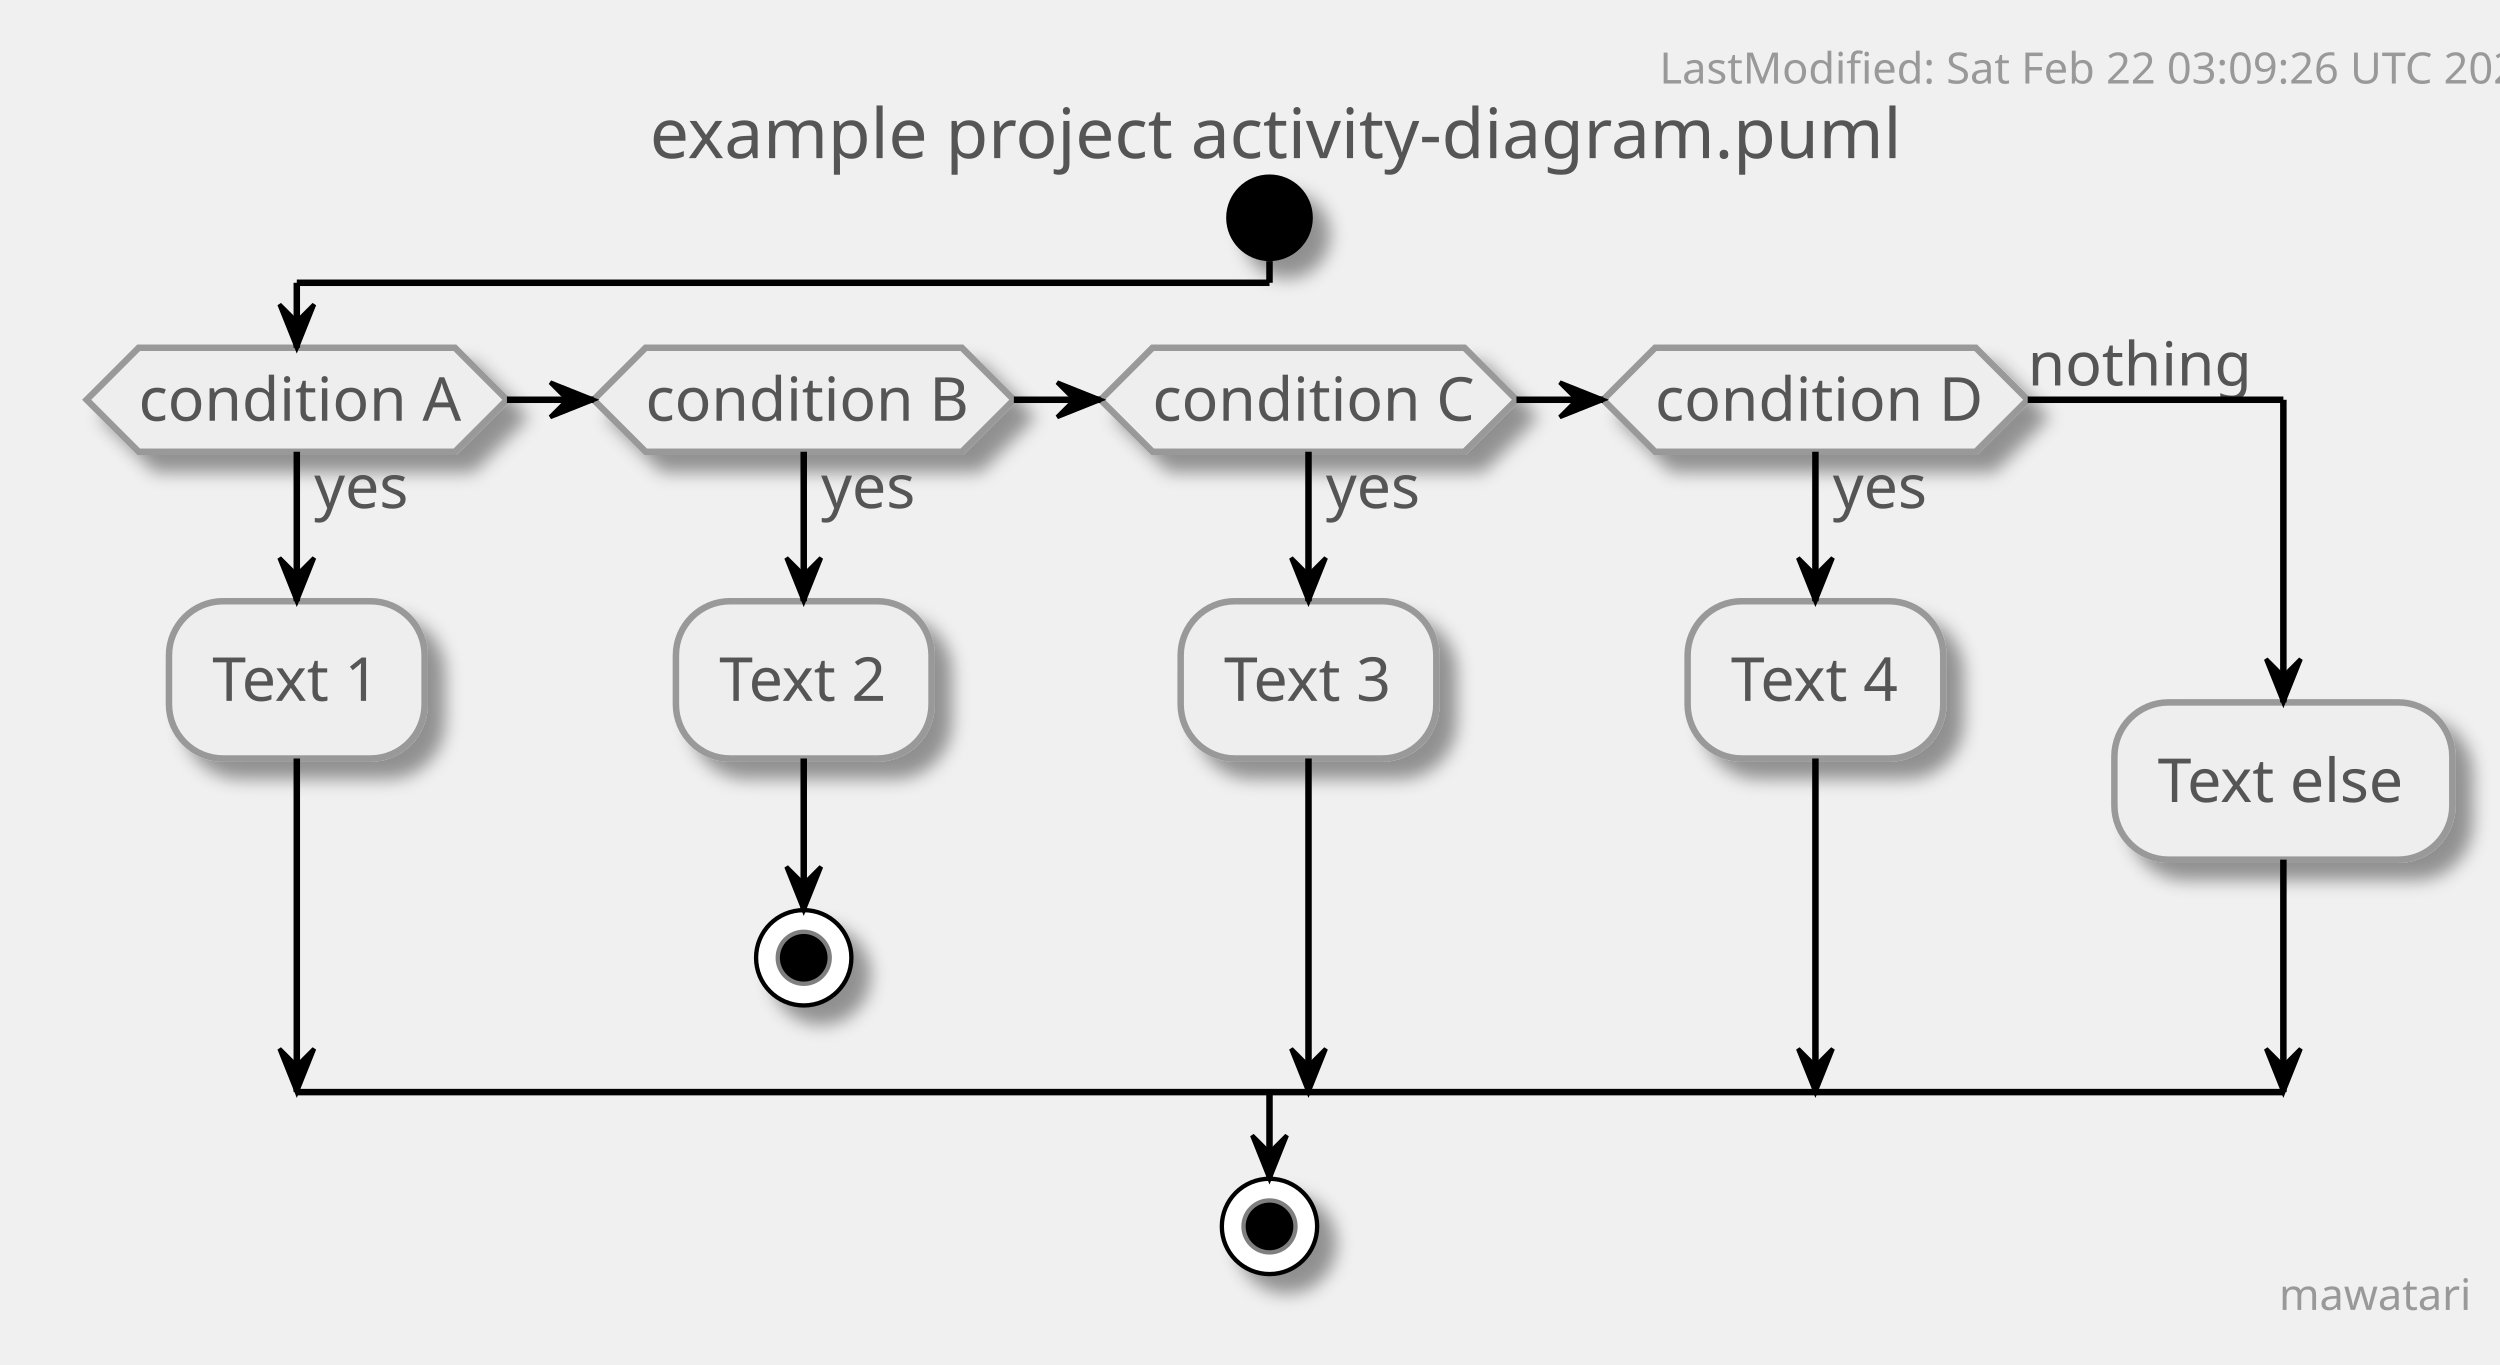
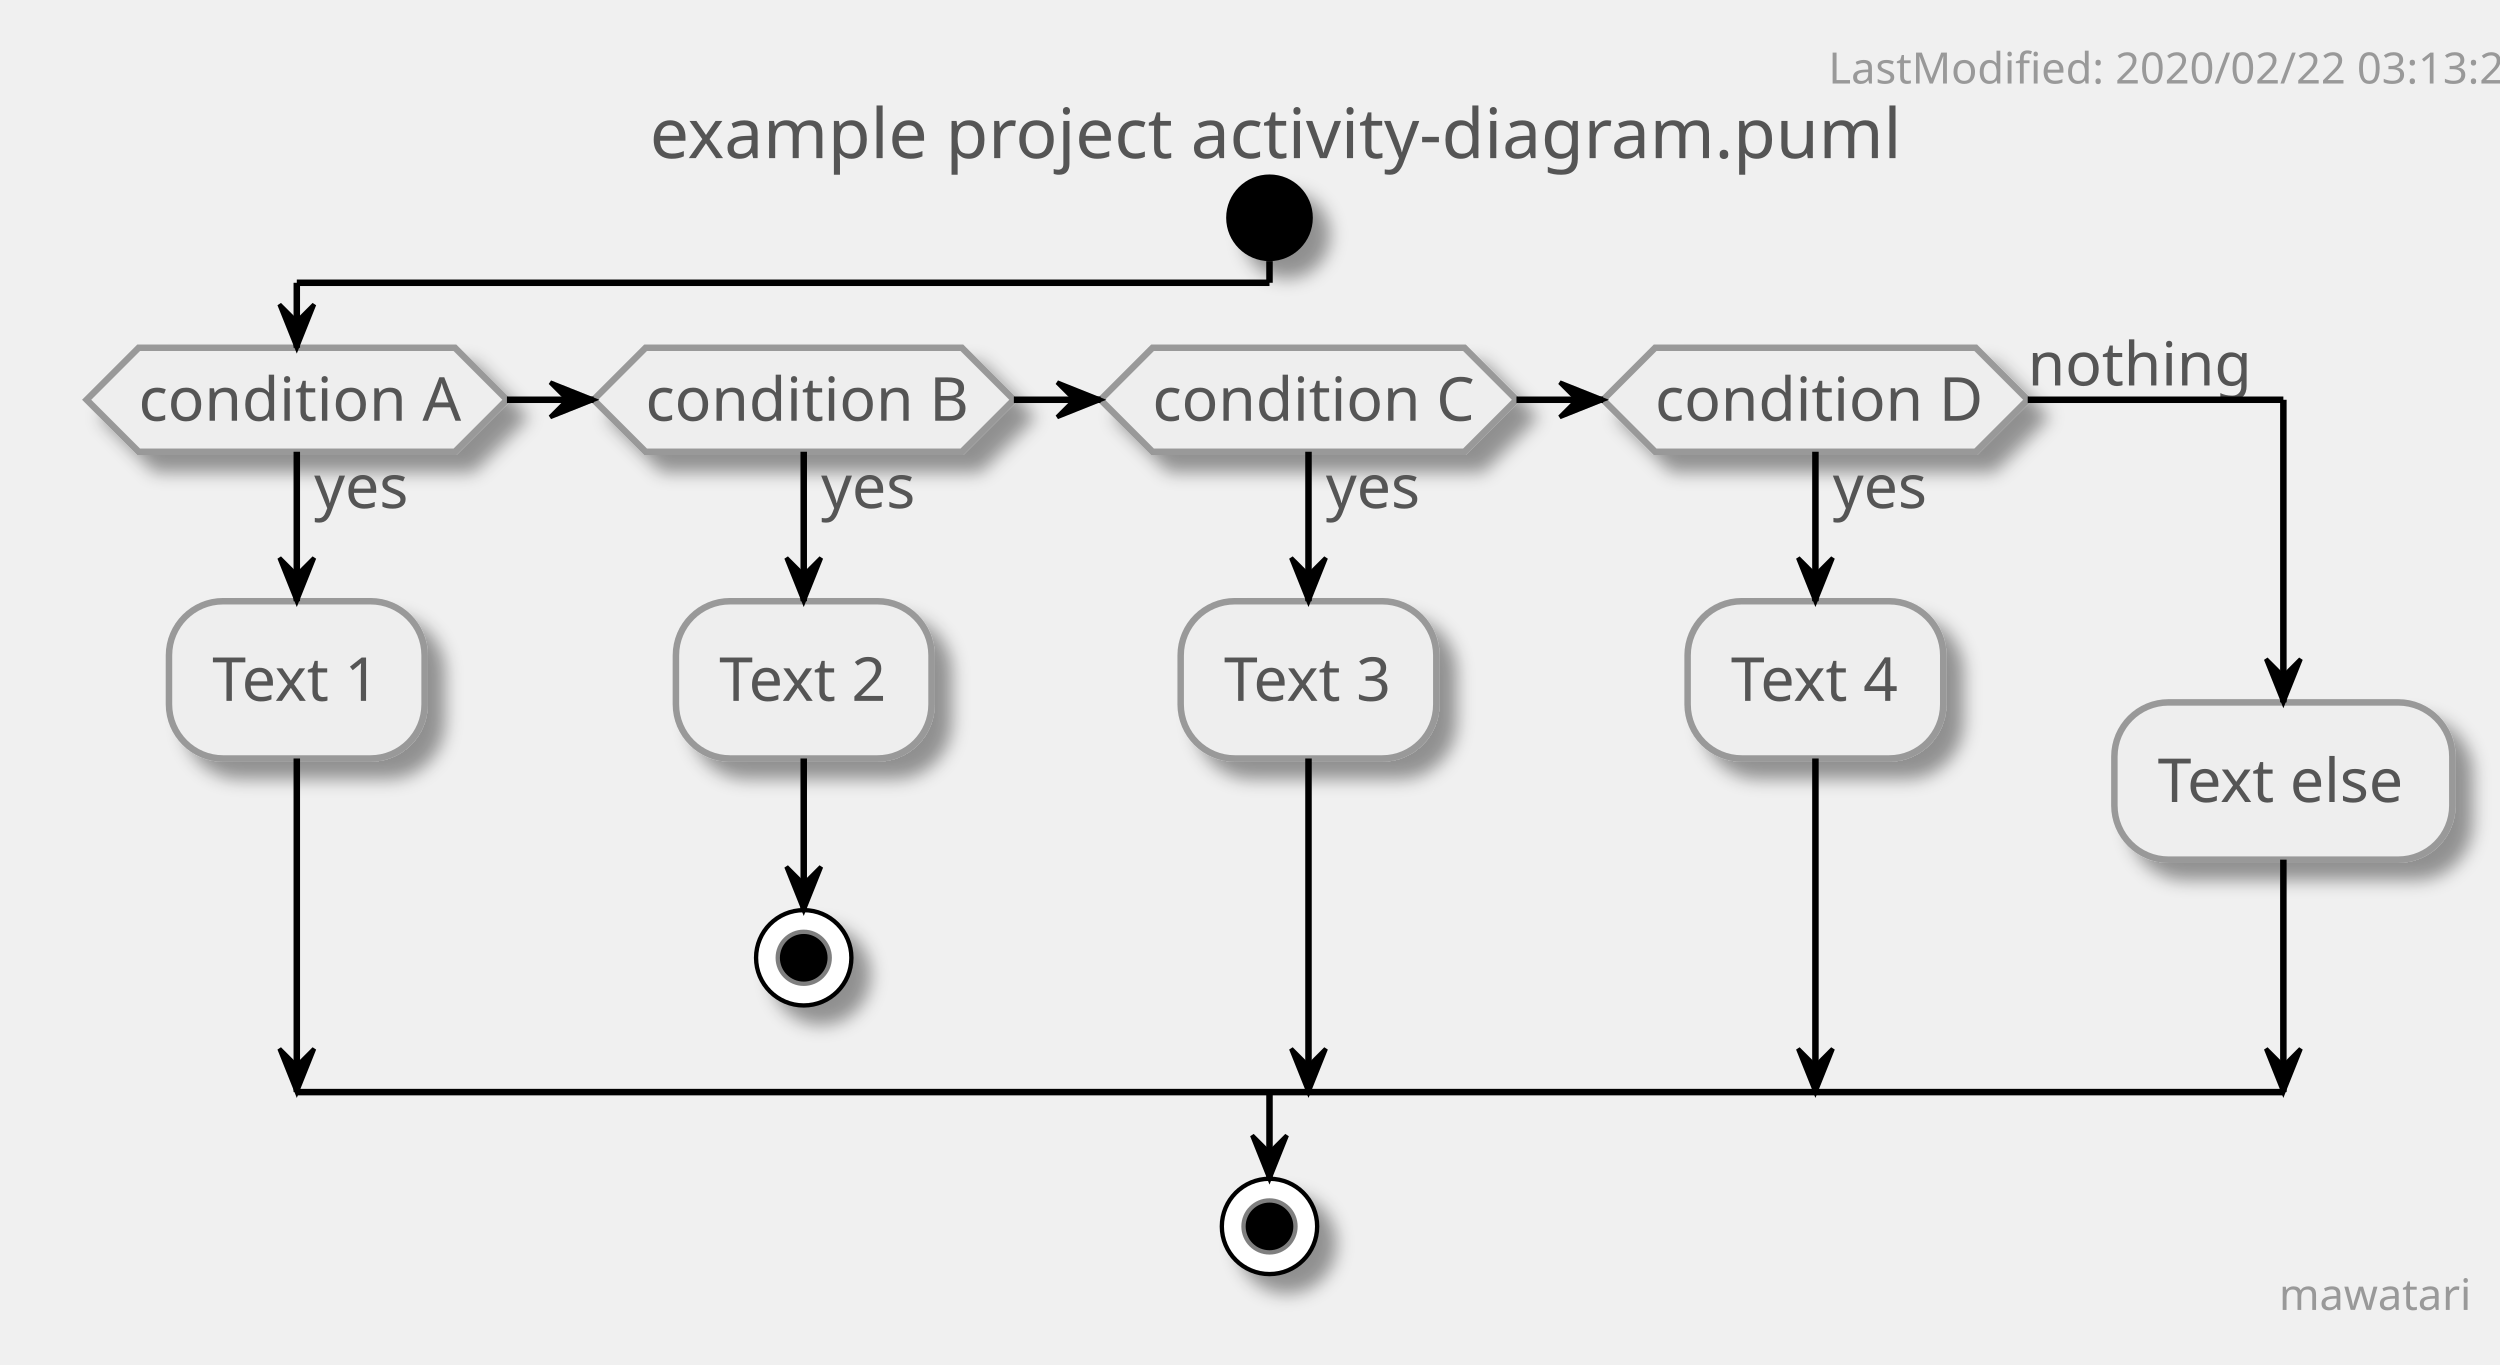
<svg xmlns="http://www.w3.org/2000/svg" contentScriptType="application/ecmascript" contentStyleType="text/css" height="315px" preserveAspectRatio="none" style="width:577px;height:315px;" version="1.1" viewBox="0 0 577 315" width="577px" zoomAndPan="magnify">
  <defs>
-     <filter height="300%" id="fpiyv8vzpmgna" width="300%" x="-1" y="-1">
+     <filter height="300%" id="flaztsm5tlpaz" width="300%" x="-1" y="-1">
      <feGaussianBlur result="blurOut" stdDeviation="2.0" />
      <feColorMatrix in="blurOut" result="blurOut2" type="matrix" values="0 0 0 0 0 0 0 0 0 0 0 0 0 0 0 0 0 0 .4 0" />
      <feOffset dx="4.0" dy="4.0" in="blurOut2" result="blurOut3" />
      <feBlend in="SourceGraphic" in2="blurOut3" mode="normal" />
    </filter>
  </defs>
  <g>
-     <text fill="#999999" font-family="sans-serif" font-size="10" lengthAdjust="spacingAndGlyphs" textLength="182" x="383" y="19.282">LastModified: Sat Feb 22 03:09:26 UTC 2020</text>
+     <text fill="#999999" font-family="sans-serif" font-size="10" lengthAdjust="spacingAndGlyphs" textLength="143" x="422" y="19.282">LastModified: 2020/02/22 03:13:27</text>
    <text fill="#555555" font-family="sans-serif" font-size="16" lengthAdjust="spacingAndGlyphs" textLength="275" x="150" y="36.492">example project activity-diagram.puml</text>
-     <ellipse cx="293" cy="50.266" fill="#000000" filter="url(#fpiyv8vzpmgna)" rx="10" ry="10" style="stroke: none; stroke-width: 1.0;" />
-     <polygon fill="#EEEEEE" filter="url(#fpiyv8vzpmgna)" points="32,80.266,105,80.266,117,92.266,105,104.266,32,104.266,20,92.266,32,80.266" style="stroke: #999999; stroke-width: 1.5;" />
+     <ellipse cx="293" cy="50.266" fill="#000000" filter="url(#flaztsm5tlpaz)" rx="10" ry="10" style="stroke: none; stroke-width: 1.0;" />
+     <polygon fill="#EEEEEE" filter="url(#flaztsm5tlpaz)" points="32,80.266,105,80.266,117,92.266,105,104.266,32,104.266,20,92.266,32,80.266" style="stroke: #999999; stroke-width: 1.5;" />
    <text fill="#555555" font-family="sans-serif" font-size="14" lengthAdjust="spacingAndGlyphs" textLength="22" x="72.5" y="117.261">yes</text>
    <text fill="#555555" font-family="sans-serif" font-size="14" lengthAdjust="spacingAndGlyphs" textLength="73" x="32" y="97.112">condition A</text>
-     <rect fill="#EEEEEE" filter="url(#fpiyv8vzpmgna)" height="36.297" rx="12.5" ry="12.5" style="stroke: #999999; stroke-width: 1.5;" width="59" x="39" y="138.761" />
+     <rect fill="#EEEEEE" filter="url(#flaztsm5tlpaz)" height="36.297" rx="12.5" ry="12.5" style="stroke: #999999; stroke-width: 1.5;" width="59" x="39" y="138.761" />
    <text fill="#555555" font-family="sans-serif" font-size="14" lengthAdjust="spacingAndGlyphs" textLength="39" x="49" y="161.756">Text 1</text>
-     <polygon fill="#EEEEEE" filter="url(#fpiyv8vzpmgna)" points="149,80.266,222,80.266,234,92.266,222,104.266,149,104.266,137,92.266,149,80.266" style="stroke: #999999; stroke-width: 1.5;" />
+     <polygon fill="#EEEEEE" filter="url(#flaztsm5tlpaz)" points="149,80.266,222,80.266,234,92.266,222,104.266,149,104.266,137,92.266,149,80.266" style="stroke: #999999; stroke-width: 1.5;" />
    <text fill="#555555" font-family="sans-serif" font-size="14" lengthAdjust="spacingAndGlyphs" textLength="22" x="189.5" y="117.261">yes</text>
    <text fill="#555555" font-family="sans-serif" font-size="14" lengthAdjust="spacingAndGlyphs" textLength="73" x="149" y="97.112">condition B</text>
-     <rect fill="#EEEEEE" filter="url(#fpiyv8vzpmgna)" height="36.297" rx="12.5" ry="12.5" style="stroke: #999999; stroke-width: 1.5;" width="59" x="156" y="138.761" />
+     <rect fill="#EEEEEE" filter="url(#flaztsm5tlpaz)" height="36.297" rx="12.5" ry="12.5" style="stroke: #999999; stroke-width: 1.5;" width="59" x="156" y="138.761" />
    <text fill="#555555" font-family="sans-serif" font-size="14" lengthAdjust="spacingAndGlyphs" textLength="39" x="166" y="161.756">Text 2</text>
-     <ellipse cx="185.5" cy="221.058" fill="#FFFFFF" filter="url(#fpiyv8vzpmgna)" rx="11" ry="11" style="stroke: #000000; stroke-width: 1.0;" />
+     <ellipse cx="185.5" cy="221.058" fill="#FFFFFF" filter="url(#flaztsm5tlpaz)" rx="11" ry="11" style="stroke: #000000; stroke-width: 1.0;" />
    <ellipse cx="185.5" cy="221.058" fill="#000000" rx="6" ry="6" style="stroke: #7F7F7F; stroke-width: 1.0;" />
-     <polygon fill="#EEEEEE" filter="url(#fpiyv8vzpmgna)" points="266,80.266,338,80.266,350,92.266,338,104.266,266,104.266,254,92.266,266,80.266" style="stroke: #999999; stroke-width: 1.5;" />
+     <polygon fill="#EEEEEE" filter="url(#flaztsm5tlpaz)" points="266,80.266,338,80.266,350,92.266,338,104.266,266,104.266,254,92.266,266,80.266" style="stroke: #999999; stroke-width: 1.5;" />
    <text fill="#555555" font-family="sans-serif" font-size="14" lengthAdjust="spacingAndGlyphs" textLength="22" x="306" y="117.261">yes</text>
    <text fill="#555555" font-family="sans-serif" font-size="14" lengthAdjust="spacingAndGlyphs" textLength="72" x="266" y="97.112">condition C</text>
-     <rect fill="#EEEEEE" filter="url(#fpiyv8vzpmgna)" height="36.297" rx="12.5" ry="12.5" style="stroke: #999999; stroke-width: 1.5;" width="59" x="272.5" y="138.761" />
+     <rect fill="#EEEEEE" filter="url(#flaztsm5tlpaz)" height="36.297" rx="12.5" ry="12.5" style="stroke: #999999; stroke-width: 1.5;" width="59" x="272.5" y="138.761" />
    <text fill="#555555" font-family="sans-serif" font-size="14" lengthAdjust="spacingAndGlyphs" textLength="39" x="282.5" y="161.756">Text 3</text>
-     <polygon fill="#EEEEEE" filter="url(#fpiyv8vzpmgna)" points="382,80.266,456,80.266,468,92.266,456,104.266,382,104.266,370,92.266,382,80.266" style="stroke: #999999; stroke-width: 1.5;" />
+     <polygon fill="#EEEEEE" filter="url(#flaztsm5tlpaz)" points="382,80.266,456,80.266,468,92.266,456,104.266,382,104.266,370,92.266,382,80.266" style="stroke: #999999; stroke-width: 1.5;" />
    <text fill="#555555" font-family="sans-serif" font-size="14" lengthAdjust="spacingAndGlyphs" textLength="22" x="423" y="117.261">yes</text>
    <text fill="#555555" font-family="sans-serif" font-size="14" lengthAdjust="spacingAndGlyphs" textLength="74" x="382" y="97.112">condition D</text>
    <text fill="#555555" font-family="sans-serif" font-size="14" lengthAdjust="spacingAndGlyphs" textLength="48" x="468" y="88.964">nothing</text>
-     <rect fill="#EEEEEE" filter="url(#fpiyv8vzpmgna)" height="36.297" rx="12.5" ry="12.5" style="stroke: #999999; stroke-width: 1.5;" width="59" x="389.5" y="138.761" />
+     <rect fill="#EEEEEE" filter="url(#flaztsm5tlpaz)" height="36.297" rx="12.5" ry="12.5" style="stroke: #999999; stroke-width: 1.5;" width="59" x="389.5" y="138.761" />
    <text fill="#555555" font-family="sans-serif" font-size="14" lengthAdjust="spacingAndGlyphs" textLength="39" x="399.5" y="161.756">Text 4</text>
-     <rect fill="#EEEEEE" filter="url(#fpiyv8vzpmgna)" height="36.297" rx="12.5" ry="12.5" style="stroke: #999999; stroke-width: 1.5;" width="78" x="488" y="162.112" />
+     <rect fill="#EEEEEE" filter="url(#flaztsm5tlpaz)" height="36.297" rx="12.5" ry="12.5" style="stroke: #999999; stroke-width: 1.5;" width="78" x="488" y="162.112" />
    <text fill="#555555" font-family="sans-serif" font-size="14" lengthAdjust="spacingAndGlyphs" textLength="58" x="498" y="185.107">Text else</text>
-     <ellipse cx="293" cy="283.058" fill="#FFFFFF" filter="url(#fpiyv8vzpmgna)" rx="11" ry="11" style="stroke: #000000; stroke-width: 1.0;" />
+     <ellipse cx="293" cy="283.058" fill="#FFFFFF" filter="url(#flaztsm5tlpaz)" rx="11" ry="11" style="stroke: #000000; stroke-width: 1.0;" />
    <ellipse cx="293" cy="283.058" fill="#000000" rx="6" ry="6" style="stroke: #7F7F7F; stroke-width: 1.0;" />
    <line style="stroke: #000000; stroke-width: 1.5;" x1="185.5" x2="185.5" y1="175.058" y2="210.058" />
    <polygon fill="#000000" points="181.5,200.058,185.5,210.058,189.5,200.058,185.5,204.058" style="stroke: #000000; stroke-width: 1.0;" />
    <line style="stroke: #000000; stroke-width: 1.5;" x1="68.5" x2="68.5" y1="104.266" y2="138.761" />
    <polygon fill="#000000" points="64.5,128.761,68.5,138.761,72.5,128.761,68.5,132.761" style="stroke: #000000; stroke-width: 1.0;" />
    <line style="stroke: #000000; stroke-width: 1.5;" x1="68.5" x2="68.5" y1="175.058" y2="252.058" />
    <polygon fill="#000000" points="64.5,242.058,68.5,252.058,72.5,242.058,68.5,246.058" style="stroke: #000000; stroke-width: 1.0;" />
    <line style="stroke: #000000; stroke-width: 1.5;" x1="185.5" x2="185.5" y1="104.266" y2="138.761" />
    <polygon fill="#000000" points="181.5,128.761,185.5,138.761,189.5,128.761,185.5,132.761" style="stroke: #000000; stroke-width: 1.0;" />
    <line style="stroke: #000000; stroke-width: 1.5;" x1="302" x2="302" y1="104.266" y2="138.761" />
    <polygon fill="#000000" points="298,128.761,302,138.761,306,128.761,302,132.761" style="stroke: #000000; stroke-width: 1.0;" />
    <line style="stroke: #000000; stroke-width: 1.5;" x1="302" x2="302" y1="175.058" y2="252.058" />
    <polygon fill="#000000" points="298,242.058,302,252.058,306,242.058,302,246.058" style="stroke: #000000; stroke-width: 1.0;" />
    <line style="stroke: #000000; stroke-width: 1.5;" x1="419" x2="419" y1="104.266" y2="138.761" />
    <polygon fill="#000000" points="415,128.761,419,138.761,423,128.761,419,132.761" style="stroke: #000000; stroke-width: 1.0;" />
    <line style="stroke: #000000; stroke-width: 1.5;" x1="419" x2="419" y1="175.058" y2="252.058" />
    <polygon fill="#000000" points="415,242.058,419,252.058,423,242.058,419,246.058" style="stroke: #000000; stroke-width: 1.0;" />
    <line style="stroke: #000000; stroke-width: 1.5;" x1="117" x2="137" y1="92.266" y2="92.266" />
    <polygon fill="#000000" points="127,88.266,137,92.266,127,96.266,131,92.266" style="stroke: #000000; stroke-width: 1.0;" />
    <line style="stroke: #000000; stroke-width: 1.5;" x1="234" x2="254" y1="92.266" y2="92.266" />
    <polygon fill="#000000" points="244,88.266,254,92.266,244,96.266,248,92.266" style="stroke: #000000; stroke-width: 1.0;" />
    <line style="stroke: #000000; stroke-width: 1.5;" x1="350" x2="370" y1="92.266" y2="92.266" />
    <polygon fill="#000000" points="360,88.266,370,92.266,360,96.266,364,92.266" style="stroke: #000000; stroke-width: 1.0;" />
    <line style="stroke: #000000; stroke-width: 1.5;" x1="293" x2="293" y1="60.266" y2="65.266" />
    <line style="stroke: #000000; stroke-width: 1.5;" x1="293" x2="68.5" y1="65.266" y2="65.266" />
    <line style="stroke: #000000; stroke-width: 1.5;" x1="68.5" x2="68.5" y1="65.266" y2="80.266" />
    <polygon fill="#000000" points="64.5,70.266,68.5,80.266,72.5,70.266,68.5,74.266" style="stroke: #000000; stroke-width: 1.0;" />
    <line style="stroke: #000000; stroke-width: 1.5;" x1="468" x2="527" y1="92.266" y2="92.266" />
    <line style="stroke: #000000; stroke-width: 1.5;" x1="527" x2="527" y1="92.266" y2="162.112" />
    <polygon fill="#000000" points="523,152.112,527,162.112,531,152.112,527,156.112" style="stroke: #000000; stroke-width: 1.0;" />
    <line style="stroke: #000000; stroke-width: 1.5;" x1="527" x2="527" y1="198.409" y2="252.058" />
    <polygon fill="#000000" points="523,242.058,527,252.058,531,242.058,527,246.058" style="stroke: #000000; stroke-width: 1.0;" />
    <line style="stroke: #000000; stroke-width: 1.5;" x1="68.5" x2="527" y1="252.058" y2="252.058" />
    <line style="stroke: #000000; stroke-width: 1.5;" x1="293" x2="293" y1="252.058" y2="272.058" />
    <polygon fill="#000000" points="289,262.058,293,272.058,297,262.058,293,266.058" style="stroke: #000000; stroke-width: 1.0;" />
    <text fill="#999999" font-family="sans-serif" font-size="10" lengthAdjust="spacingAndGlyphs" textLength="39" x="526" y="302.34">mawatari</text>
  </g>
</svg>
